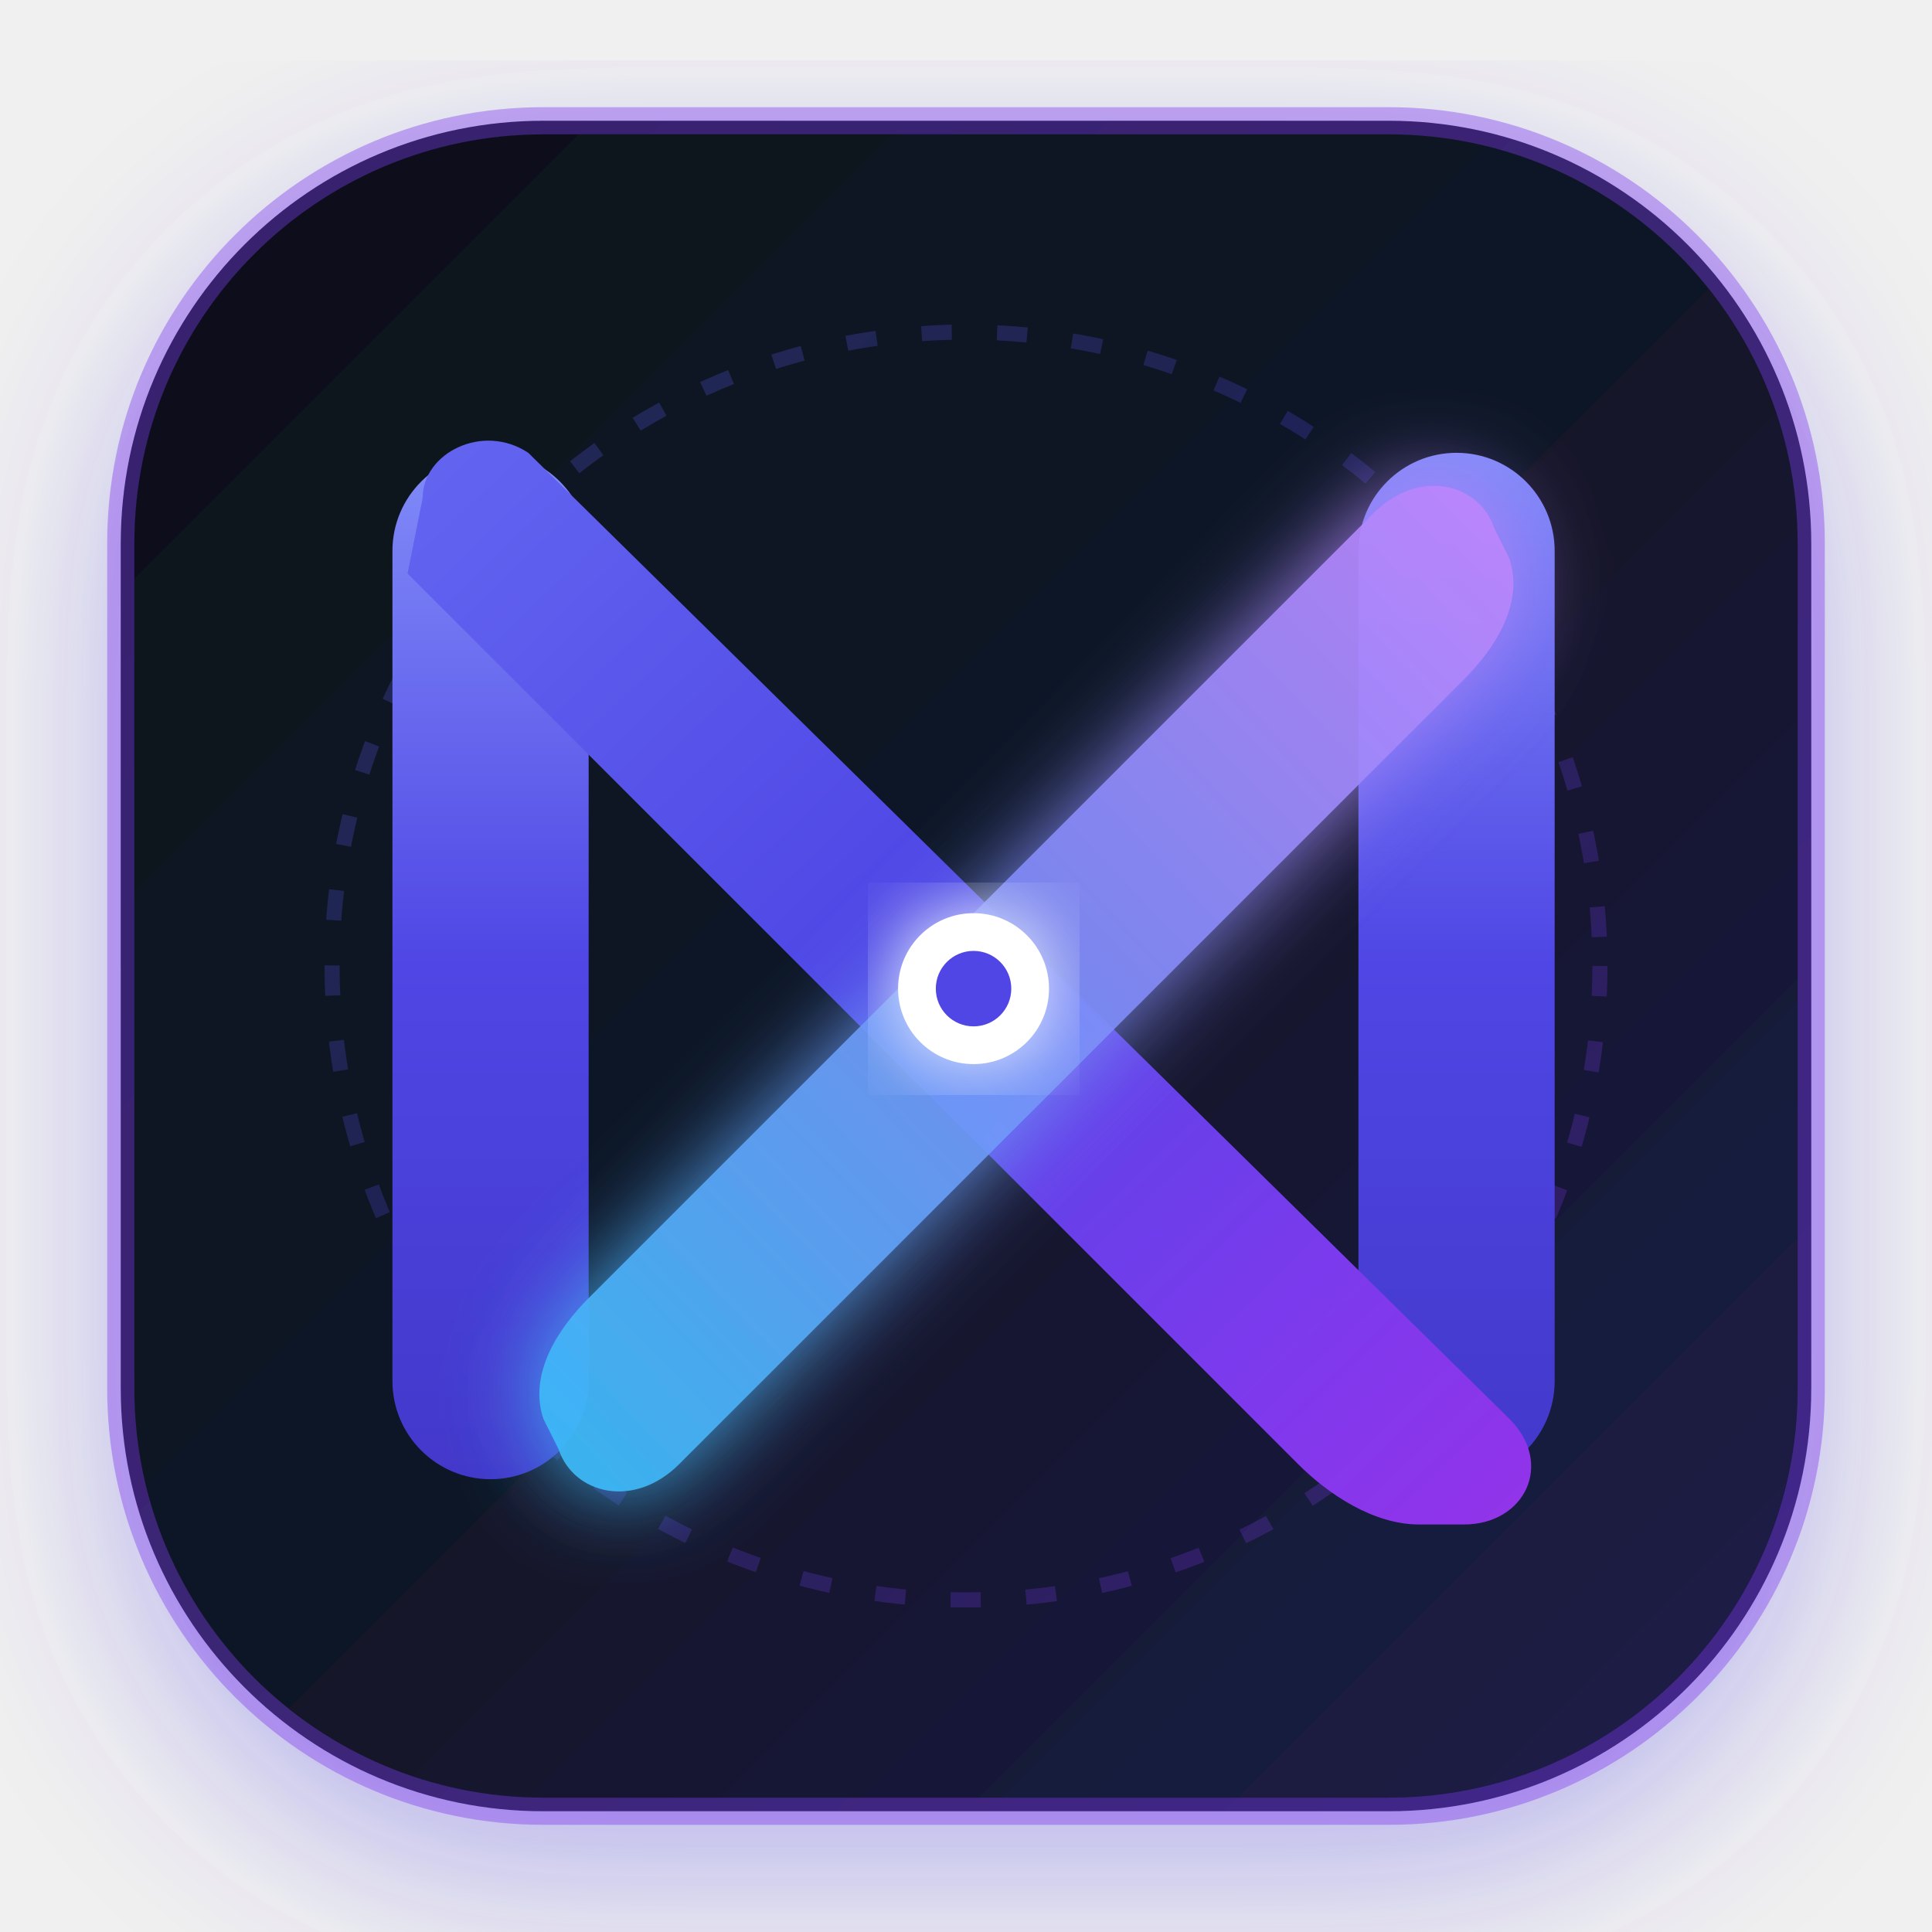
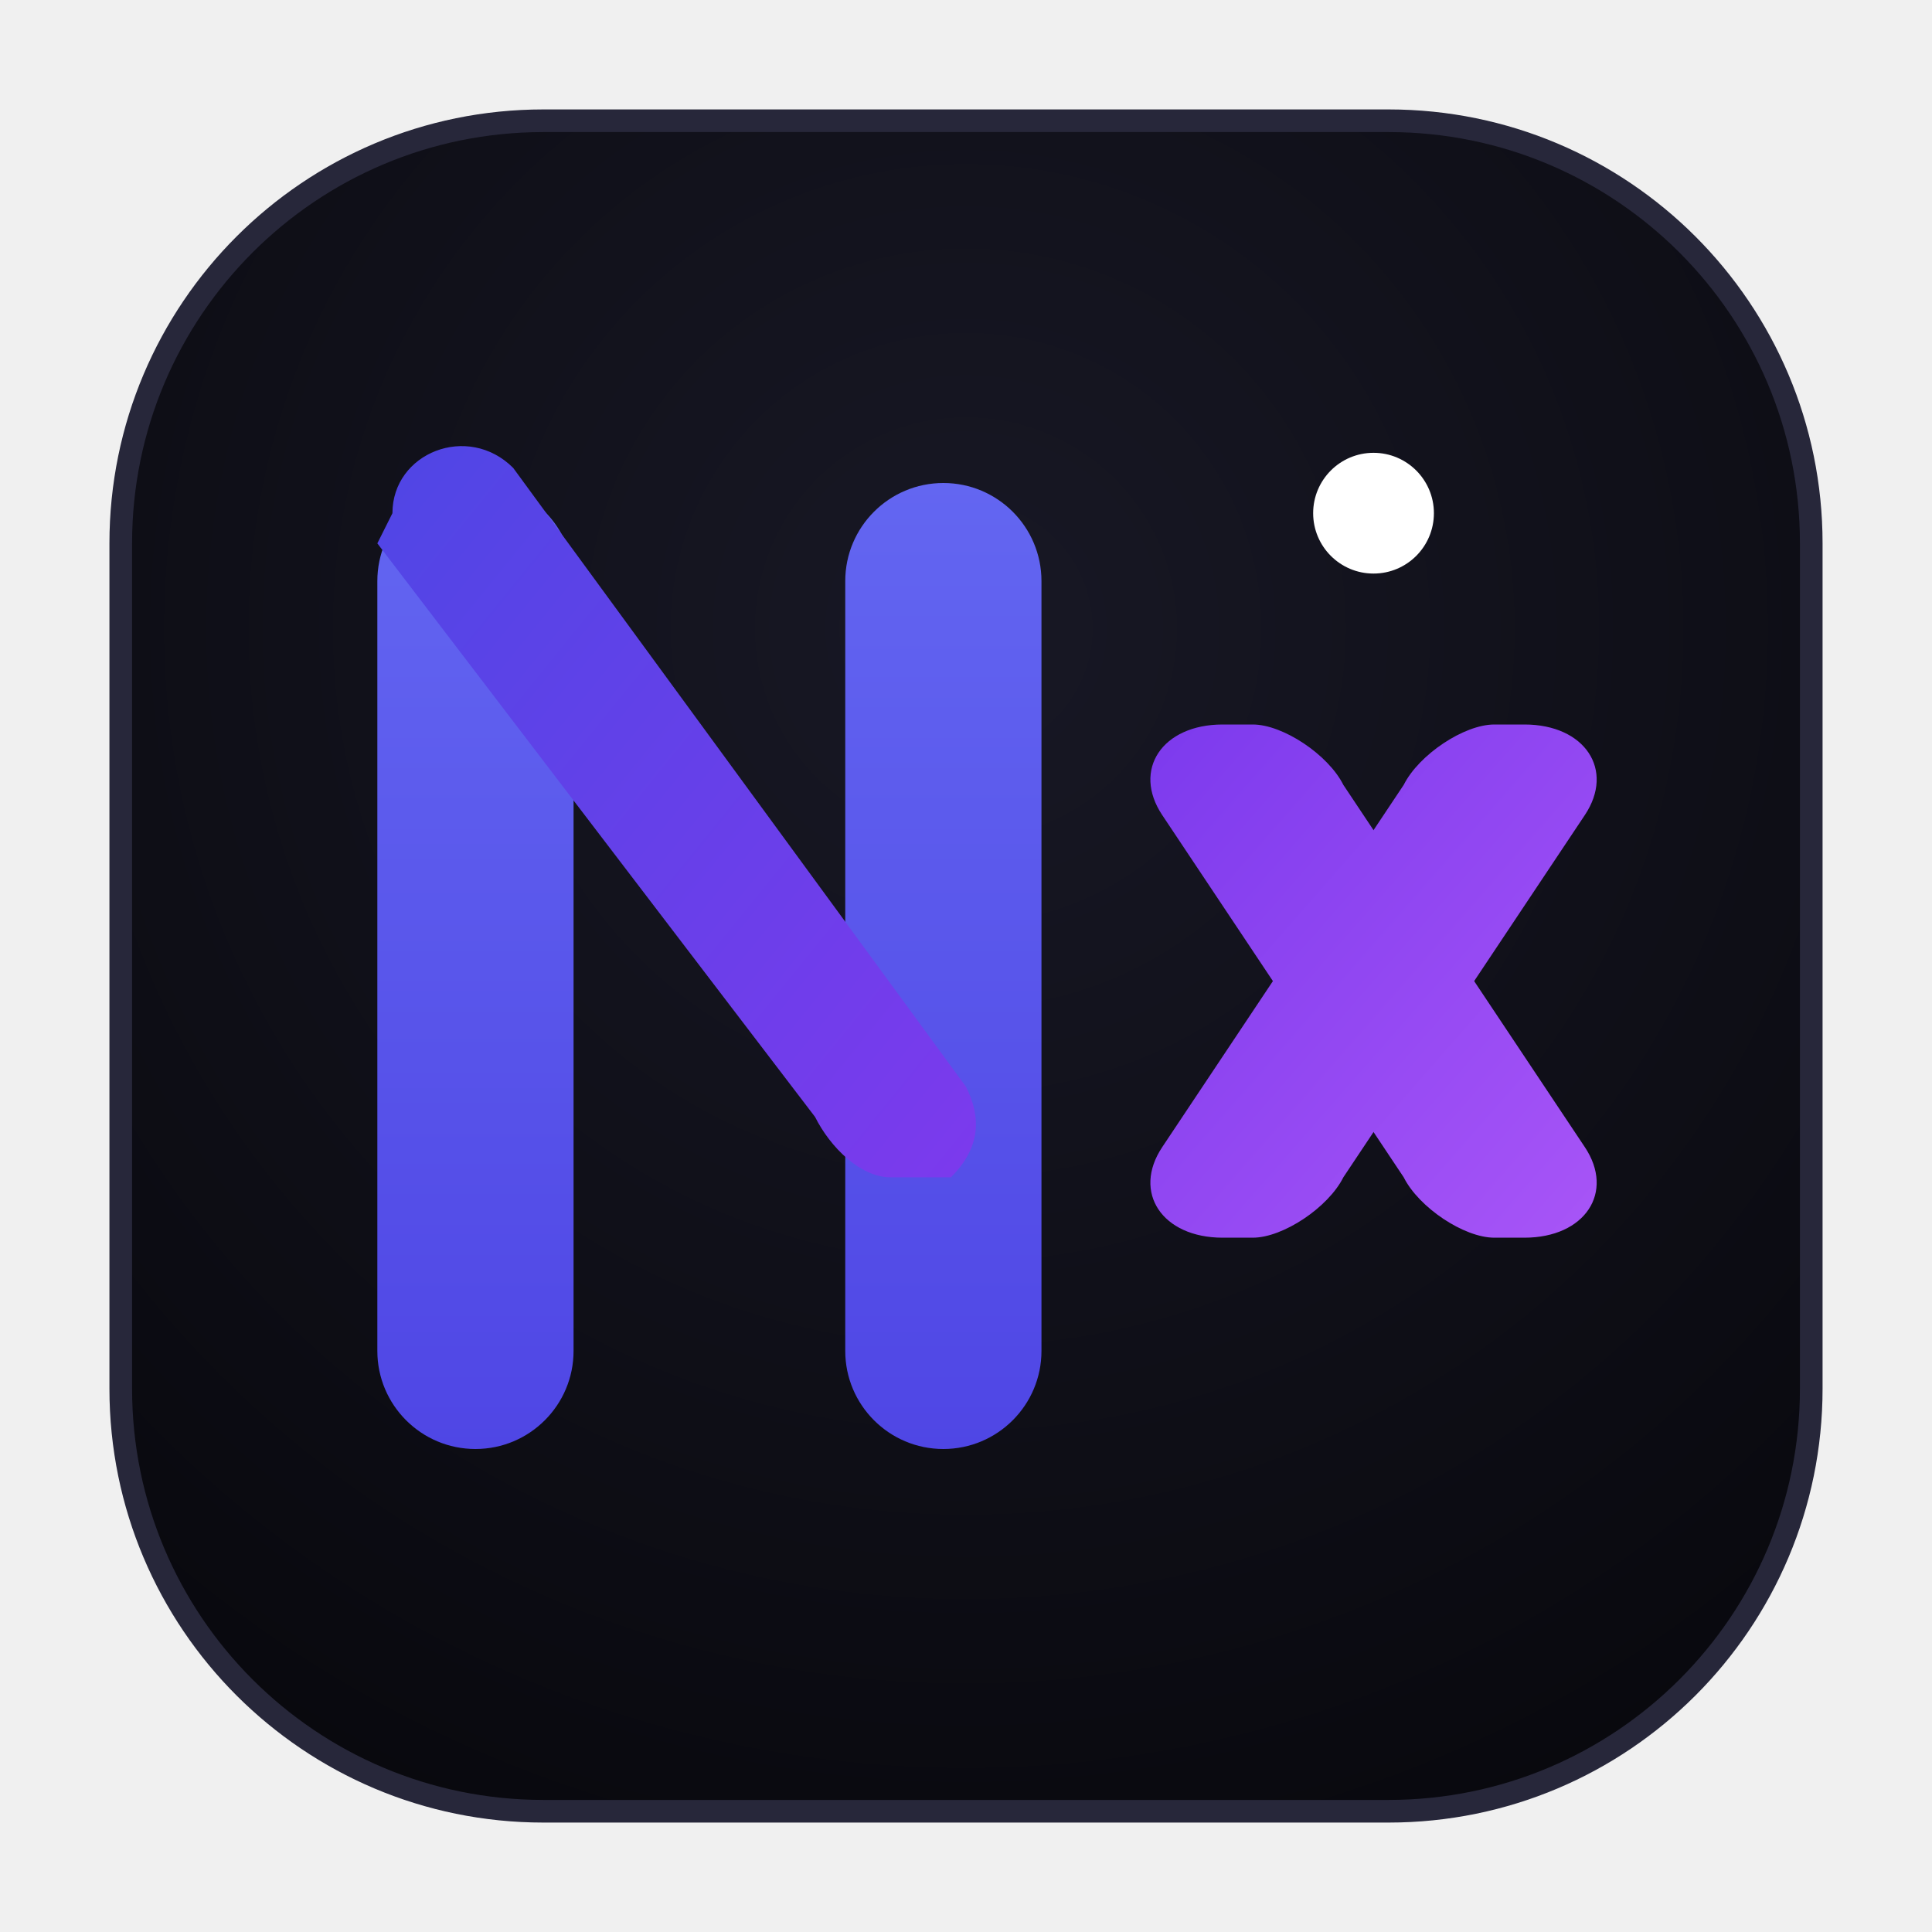
<svg xmlns="http://www.w3.org/2000/svg" viewBox="0 0 128 128" width="100%" height="100%">
  <defs>
-     <linearGradient id="nxBg" x1="0%" y1="0%" x2="100%" y2="100%">
-       <stop offset="0%" stop-color="#0b0f19" />
-       <stop offset="50%" stop-color="#111827" />
-       <stop offset="100%" stop-color="#1e1b4b" />
+     <linearGradient id="gN" x1="0%" y1="0%" x2="0%" y2="100%">
+       <stop offset="0%" stop-color="#6366f1" />
+       <stop offset="100%" stop-color="#4f46e5" />
    </linearGradient>
-     <linearGradient id="primaryStemGrad" x1="0%" y1="0%" x2="0%" y2="100%">
-       <stop offset="0%" stop-color="#818cf8" />
-       <stop offset="50%" stop-color="#4f46e5" />
-       <stop offset="100%" stop-color="#4338ca" />
+     <linearGradient id="gX" x1="0%" y1="0%" x2="100%" y2="100%">
+       <stop offset="0%" stop-color="#7c3aed" />
+       <stop offset="100%" stop-color="#a855f7" />
    </linearGradient>
-     <linearGradient id="nxDiagonalGrad" x1="0%" y1="0%" x2="100%" y2="100%">
-       <stop offset="0%" stop-color="#6366f1" />
-       <stop offset="45%" stop-color="#4f46e5" />
-       <stop offset="80%" stop-color="#7c3aed" />
-       <stop offset="100%" stop-color="#9333ea" />
+     <linearGradient id="gDiagonal" x1="0%" y1="0%" x2="100%" y2="100%">
+       <stop offset="0%" stop-color="#4f46e5" />
+       <stop offset="100%" stop-color="#7c3aed" />
    </linearGradient>
-     <linearGradient id="xSlashGrad" x1="0%" y1="100%" x2="100%" y2="0%">
-       <stop offset="0%" stop-color="#38bdf8" />
-       <stop offset="55%" stop-color="#818cf8" />
-       <stop offset="100%" stop-color="#c084fc" />
-     </linearGradient>
-     <filter id="ambientGlow" x="-20%" y="-20%" width="140%" height="140%">
-       <feGaussianBlur stdDeviation="3" result="blur" />
-       <feMerge>
-         <feMergeNode in="blur" />
-         <feMergeNode in="SourceGraphic" />
-       </feMerge>
-     </filter>
-     <filter id="tileShadow" x="-10%" y="-10%" width="120%" height="120%">
-       <feDropShadow dx="0" dy="4" stdDeviation="6" flood-color="#4f46e5" flood-opacity="0.35" />
-     </filter>
+     <radialGradient id="gBg" cx="50%" cy="30%" r="80%">
+       <stop offset="0%" stop-color="#181825" />
+       <stop offset="100%" stop-color="#08080d" />
+     </radialGradient>
  </defs>
-   <rect x="8" y="8" width="112" height="112" rx="28" fill="url(#nxBg)" stroke="rgba(124, 58, 237, 0.4)" stroke-width="1.8" filter="url(#tileShadow)" />
-   <circle cx="64" cy="64" r="42" fill="none" stroke="url(#nxDiagonalGrad)" stroke-width="1" opacity="0.25" stroke-dasharray="2 3" />
-   <g transform="translate(1, 0)">
-     <rect x="25" y="30" width="13" height="68" rx="6.5" fill="url(#primaryStemGrad)" />
-     <rect x="89" y="30" width="13" height="68" rx="6.5" fill="url(#primaryStemGrad)" />
-     <path d="M 27 33 C 27 30 31 28 34 30 L 99 94 C 102 97 100 101 96 101 L 93 101 C 90 101 87 99 85 97 L 26 38 Z" fill="url(#nxDiagonalGrad)" />
-     <path d="M 44 97 C 41 100 37 99 36 96 L 35 94 C 34 91 36 88 38 86 L 90 34 C 93 31 97 32 98 35 L 99 37 C 100 40 98 43 96 45 L 44 97 Z" fill="url(#xSlashGrad)" filter="url(#ambientGlow)" opacity="0.95" />
-     <circle cx="63.5" cy="65.5" r="5" fill="#ffffff" filter="url(#ambientGlow)" />
-     <circle cx="63.5" cy="65.5" r="2.5" fill="#4f46e5" />
+   <rect x="8" y="8" width="112" height="112" rx="28" fill="url(#gBg)" stroke="#27273a" stroke-width="1.5" />
+   <g stroke-linecap="round" stroke-linejoin="round">
+     <rect x="25" y="32" width="13" height="64" rx="6.5" fill="url(#gN)" />
+     <rect x="56" y="32" width="13" height="64" rx="6.5" fill="url(#gN)" />
+     <path d="M 26 34 C 26 30 31 28 34 31 L 64 72 C 65 74 65 76 63 78 L 59 78 C 57 78 55 76 54 74 L 25 36 Z" fill="url(#gDiagonal)" />
+     <path d="M 77 54 C 75 51 77 48 81 48 L 83 48 C 85 48 88 50 89 52 L 105 76 C 107 79 105 82 101 82 L 99 82 C 97 82 94 80 93 78 L 77 54 Z" fill="url(#gX)" />
+     <path d="M 77 76 C 75 79 77 82 81 82 L 83 82 C 85 82 88 80 89 78 L 105 54 C 107 51 105 48 101 48 L 99 48 C 97 48 94 50 93 52 L 77 76 Z" fill="url(#gX)" />
+     <circle cx="91" cy="34" r="4" fill="#ffffff" />
  </g>
</svg>
